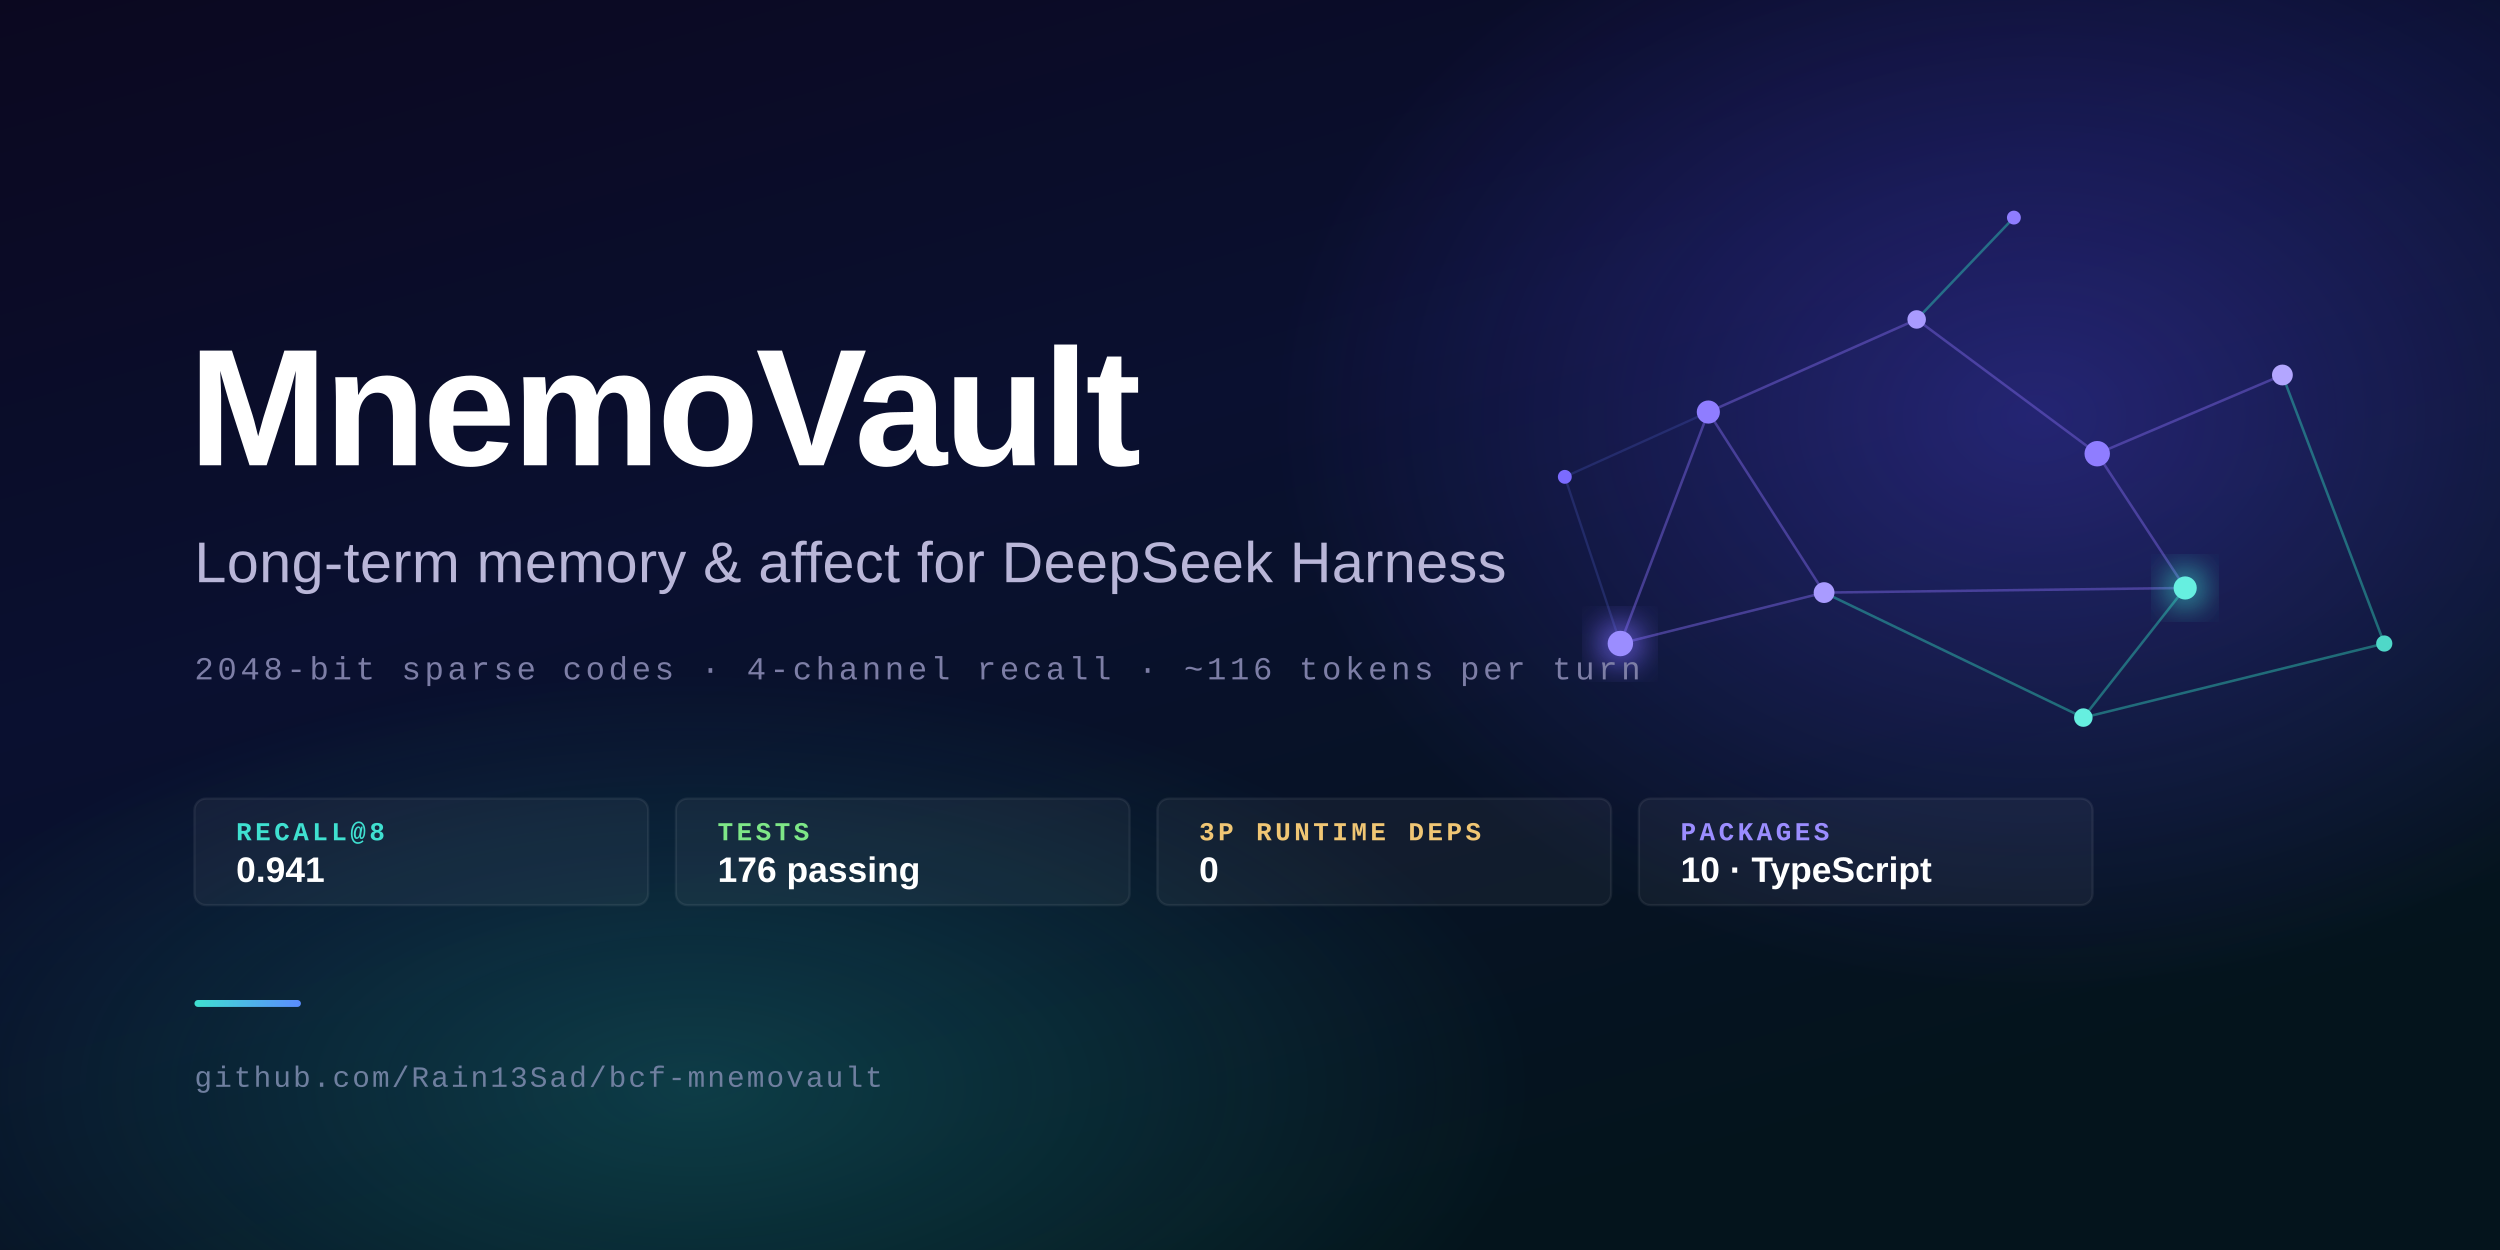
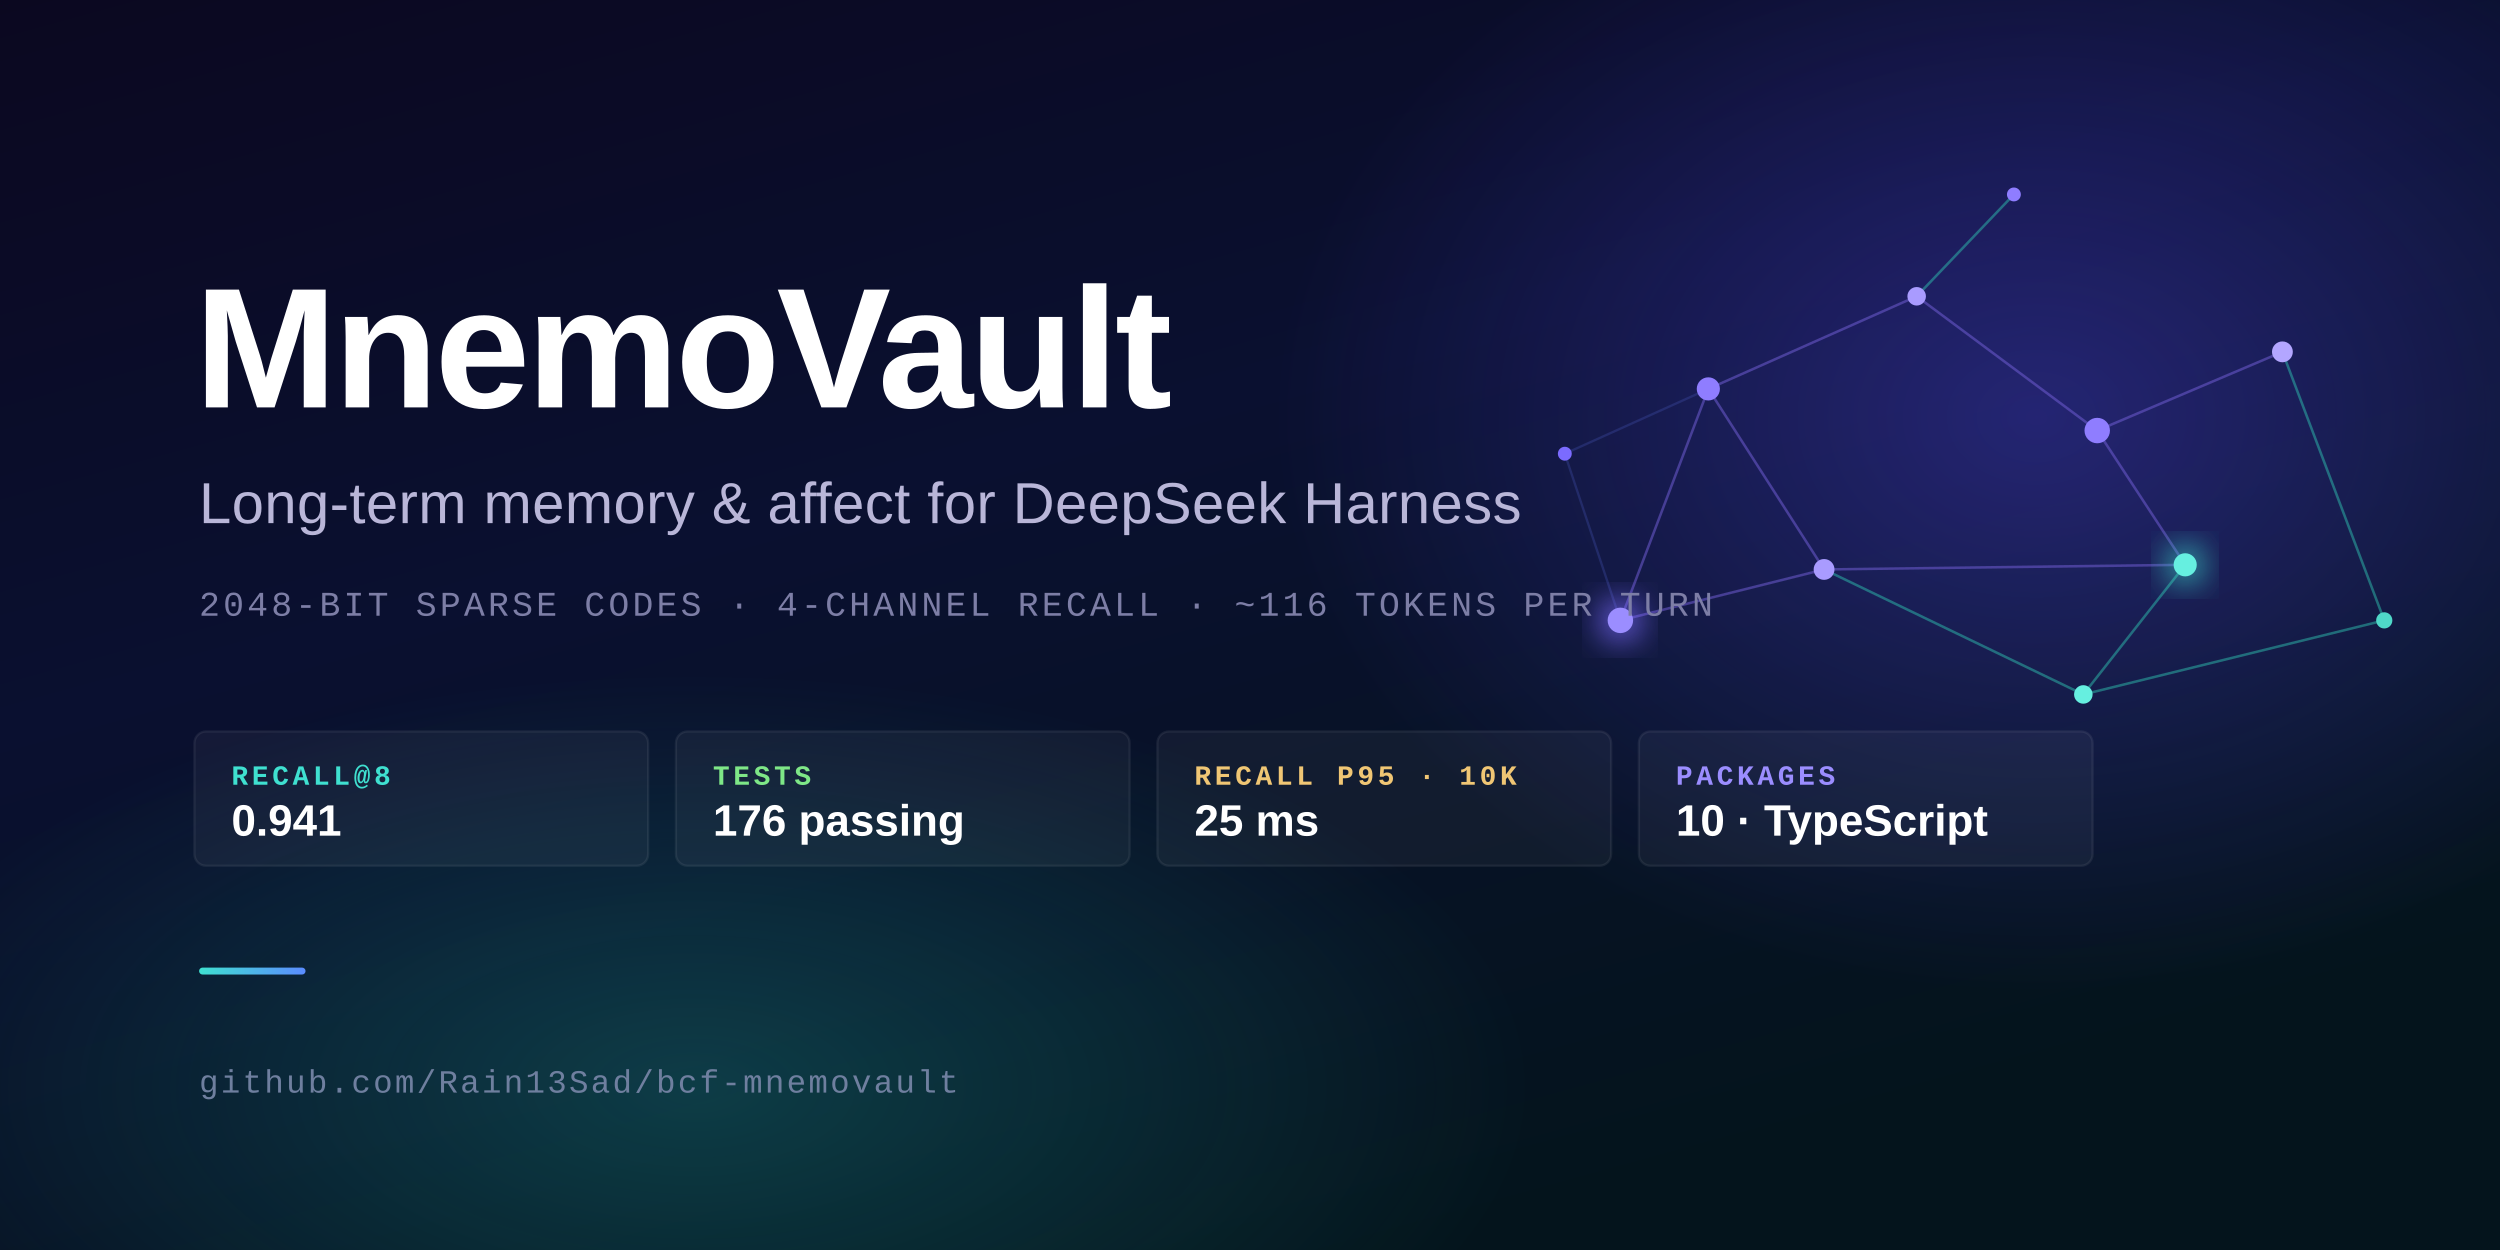
<svg xmlns="http://www.w3.org/2000/svg" viewBox="0 0 1080 540" width="1280" height="640" role="img" aria-label="MnemoVault — long-term memory and affect for DeepSeek Harness">
  <defs>
    <linearGradient id="bg" x1="0" y1="0" x2="0.55" y2="1">
      <stop offset="0" stop-color="#0b0820" />
      <stop offset="0.45" stop-color="#0a1030" />
      <stop offset="1" stop-color="#04141c" />
    </linearGradient>
    <radialGradient id="glowA" cx="0.5" cy="0.5" r="0.5">
      <stop offset="0" stop-color="#5b4bff" stop-opacity="0.34" />
      <stop offset="1" stop-color="#5b4bff" stop-opacity="0" />
    </radialGradient>
    <radialGradient id="glowB" cx="0.5" cy="0.5" r="0.5">
      <stop offset="0" stop-color="#25d3c2" stop-opacity="0.22" />
      <stop offset="1" stop-color="#25d3c2" stop-opacity="0" />
    </radialGradient>
    <linearGradient id="accent" x1="0" y1="0" x2="1" y2="0">
      <stop offset="0" stop-color="#3fe0d0" />
      <stop offset="1" stop-color="#5b8cff" />
    </linearGradient>
    <filter id="soft" x="-40%" y="-40%" width="180%" height="180%">
      <feGaussianBlur stdDeviation="7" />
    </filter>
    <style>
-       .title { font: 700 72px/1 -apple-system, "Segoe UI", "Helvetica Neue", Arial, sans-serif; fill: #ffffff; letter-spacing: -1.4px; }
-       .sub   { font: 400 24.8px/1.2 -apple-system, "Segoe UI", "Helvetica Neue", Arial, sans-serif; fill: #b9b6d8; letter-spacing: .2px; }
-       .mono  { font: 400 13.9px/1 "SFMono-Regular", Consolas, "Liberation Mono", Menlo, monospace; fill: #7d7ea6; letter-spacing: 1.6px; }
-       .k     { font: 600 11.2px/1 "SFMono-Regular", Consolas, "Liberation Mono", Menlo, monospace; letter-spacing: 1.5px; }
-       .v     { font: 700 15.3px/1 -apple-system, "Segoe UI", "Helvetica Neue", Arial, sans-serif; fill: #ffffff; }
-       .url   { font: 400 12.7px/1 "SFMono-Regular", Consolas, "Liberation Mono", Menlo, monospace; fill: #6f7f9f; letter-spacing: .9px; }
+       .title { font: 700 74px/1 -apple-system, "Segoe UI", "Helvetica Neue", Arial, sans-serif; fill: #ffffff; letter-spacing: -1.5px; }
+       .sub   { font: 400 25px/1.2 -apple-system, "Segoe UI", "Helvetica Neue", Arial, sans-serif; fill: #b9b6d8; letter-spacing: .2px; }
+       .mono  { font: 400 15px/1 "SFMono-Regular", Consolas, "Liberation Mono", Menlo, monospace; fill: #7d7ea6; letter-spacing: 1.4px; }
+       .k     { font: 600 12px/1 "SFMono-Regular", Consolas, "Liberation Mono", Menlo, monospace; letter-spacing: 1.6px; }
+       .v     { font: 700 19px/1 -apple-system, "Segoe UI", "Helvetica Neue", Arial, sans-serif; fill: #ffffff; }
+       .url   { font: 400 14px/1 "SFMono-Regular", Consolas, "Liberation Mono", Menlo, monospace; fill: #6f7f9f; letter-spacing: 1px; }
    </style>
  </defs>
  <rect width="1080" height="540" fill="url(#bg)" />
  <ellipse cx="880" cy="180" rx="330" ry="250" fill="url(#glowA)" />
  <ellipse cx="300" cy="470" rx="360" ry="180" fill="url(#glowB)" />
  <g stroke-linecap="round" fill="none">
    <g stroke="#6d5bd0" stroke-opacity="0.55" stroke-width="1.1">
-       <path d="M700 278 L738 178" />
-       <path d="M738 178 L828 138" />
-       <path d="M828 138 L906 196" />
-       <path d="M906 196 L986 162" />
-       <path d="M906 196 L944 254" />
-       <path d="M738 178 L788 256" />
-       <path d="M788 256 L700 278" />
-       <path d="M788 256 L944 254" />
+       <path d="M700 268 L738 168" />
+       <path d="M738 168 L828 128" />
+       <path d="M828 128 L906 186" />
+       <path d="M906 186 L986 152" />
+       <path d="M906 186 L944 244" />
+       <path d="M738 168 L788 246" />
+       <path d="M788 246 L700 268" />
+       <path d="M788 246 L944 244" />
    </g>
    <g stroke="#2fbfae" stroke-opacity="0.5" stroke-width="1.1">
-       <path d="M944 254 L900 310" />
-       <path d="M900 310 L788 256" />
-       <path d="M900 310 L1030 278" />
-       <path d="M986 162 L1030 278" />
-       <path d="M828 138 L870 94" />
+       <path d="M944 244 L900 300" />
+       <path d="M900 300 L788 246" />
+       <path d="M900 300 L1030 268" />
+       <path d="M986 152 L1030 268" />
+       <path d="M828 128 L870 84" />
    </g>
    <g stroke="#3f4fa8" stroke-opacity="0.35" stroke-width="1">
-       <path d="M700 278 L676 206" />
-       <path d="M676 206 L738 178" />
+       <path d="M700 268 L676 196" />
+       <path d="M676 196 L738 168" />
    </g>
  </g>
  <g>
-     <circle cx="700" cy="278" r="9" fill="#7b6bff" filter="url(#soft)" opacity="0.85" />
-     <circle cx="700" cy="278" r="5.5" fill="#9b8dff" />
-     <circle cx="738" cy="178" r="5" fill="#8f7dff" />
-     <circle cx="828" cy="138" r="4" fill="#a99bff" />
-     <circle cx="906" cy="196" r="5.5" fill="#8f7dff" />
-     <circle cx="986" cy="162" r="4.5" fill="#b3a6ff" />
-     <circle cx="944" cy="254" r="8" fill="#3fe0d0" filter="url(#soft)" opacity="0.8" />
-     <circle cx="944" cy="254" r="5" fill="#66efe0" />
-     <circle cx="788" cy="256" r="4.5" fill="#a99bff" />
-     <circle cx="900" cy="310" r="4" fill="#66efe0" />
-     <circle cx="1030" cy="278" r="3.5" fill="#4fd8c8" />
-     <circle cx="870" cy="94" r="3" fill="#8f7dff" />
-     <circle cx="676" cy="206" r="3" fill="#7b6bff" />
+     <circle cx="700" cy="268" r="9" fill="#7b6bff" filter="url(#soft)" opacity="0.85" />
+     <circle cx="700" cy="268" r="5.5" fill="#9b8dff" />
+     <circle cx="738" cy="168" r="5" fill="#8f7dff" />
+     <circle cx="828" cy="128" r="4" fill="#a99bff" />
+     <circle cx="906" cy="186" r="5.5" fill="#8f7dff" />
+     <circle cx="986" cy="152" r="4.5" fill="#b3a6ff" />
+     <circle cx="944" cy="244" r="8" fill="#3fe0d0" filter="url(#soft)" opacity="0.8" />
+     <circle cx="944" cy="244" r="5" fill="#66efe0" />
+     <circle cx="788" cy="246" r="4.5" fill="#a99bff" />
+     <circle cx="900" cy="300" r="4" fill="#66efe0" />
+     <circle cx="1030" cy="268" r="3.5" fill="#4fd8c8" />
+     <circle cx="870" cy="84" r="3" fill="#8f7dff" />
+     <circle cx="676" cy="196" r="3" fill="#7b6bff" />
  </g>
-   <text class="title" x="81.5" y="201">MnemoVault</text>
-   <text class="sub" x="84" y="251.5">Long-term memory &amp; affect for DeepSeek Harness</text>
-   <text class="mono" x="84" y="293.5">2048-bit sparse codes · 4-channel recall · ~116 tokens per turn</text>
+   <text class="title" x="84" y="176">MnemoVault</text>
+   <text class="sub" x="86" y="226">Long-term memory &amp; affect for DeepSeek Harness</text>
+   <text class="mono" x="86" y="266">2048-BIT SPARSE CODES · 4-CHANNEL RECALL · ~116 TOKENS PER TURN</text>
  <g>
-     <rect x="84" y="345" width="196" height="46" rx="5" fill="#ffffff" fill-opacity="0.045" stroke="#ffffff" stroke-opacity="0.07" />
-     <text class="k" x="102" y="363" fill="#3fe0d0">RECALL@8</text>
-     <text class="v" x="102" y="381">0.941</text>
-     <rect x="292" y="345" width="196" height="46" rx="5" fill="#ffffff" fill-opacity="0.045" stroke="#ffffff" stroke-opacity="0.07" />
-     <text class="k" x="310" y="363" fill="#7ee787">TESTS</text>
-     <text class="v" x="310" y="381">176 passing</text>
-     <rect x="500" y="345" width="196" height="46" rx="5" fill="#ffffff" fill-opacity="0.045" stroke="#ffffff" stroke-opacity="0.07" />
-     <text class="k" x="518" y="363" fill="#f0c674">3P RUNTIME DEPS</text>
-     <text class="v" x="518" y="381">0</text>
-     <rect x="708" y="345" width="196" height="46" rx="5" fill="#ffffff" fill-opacity="0.045" stroke="#ffffff" stroke-opacity="0.07" />
-     <text class="k" x="726" y="363" fill="#9b8dff">PACKAGES</text>
-     <text class="v" x="726" y="381">10 · TypeScript</text>
+     <rect x="84" y="316" width="196" height="58" rx="5" fill="#ffffff" fill-opacity="0.045" stroke="#ffffff" stroke-opacity="0.07" />
+     <text class="k" x="100" y="339" fill="#3fe0d0">RECALL@8</text>
+     <text class="v" x="100" y="361">0.941</text>
+     <rect x="292" y="316" width="196" height="58" rx="5" fill="#ffffff" fill-opacity="0.045" stroke="#ffffff" stroke-opacity="0.07" />
+     <text class="k" x="308" y="339" fill="#7ee787">TESTS</text>
+     <text class="v" x="308" y="361">176 passing</text>
+     <rect x="500" y="316" width="196" height="58" rx="5" fill="#ffffff" fill-opacity="0.045" stroke="#ffffff" stroke-opacity="0.07" />
+     <text class="k" x="516" y="339" fill="#f0c674">RECALL P95 · 10K</text>
+     <text class="v" x="516" y="361">25 ms</text>
+     <rect x="708" y="316" width="196" height="58" rx="5" fill="#ffffff" fill-opacity="0.045" stroke="#ffffff" stroke-opacity="0.07" />
+     <text class="k" x="724" y="339" fill="#9b8dff">PACKAGES</text>
+     <text class="v" x="724" y="361">10 · TypeScript</text>
  </g>
-   <rect x="84" y="432" width="46" height="3" rx="1.5" fill="url(#accent)" />
-   <text class="url" x="84" y="469.5">github.com/Rain13Sad/bcf-mnemovault</text>
+   <rect x="86" y="418" width="46" height="3" rx="1.5" fill="url(#accent)" />
+   <text class="url" x="86" y="472">github.com/Rain13Sad/bcf-mnemovault</text>
</svg>
